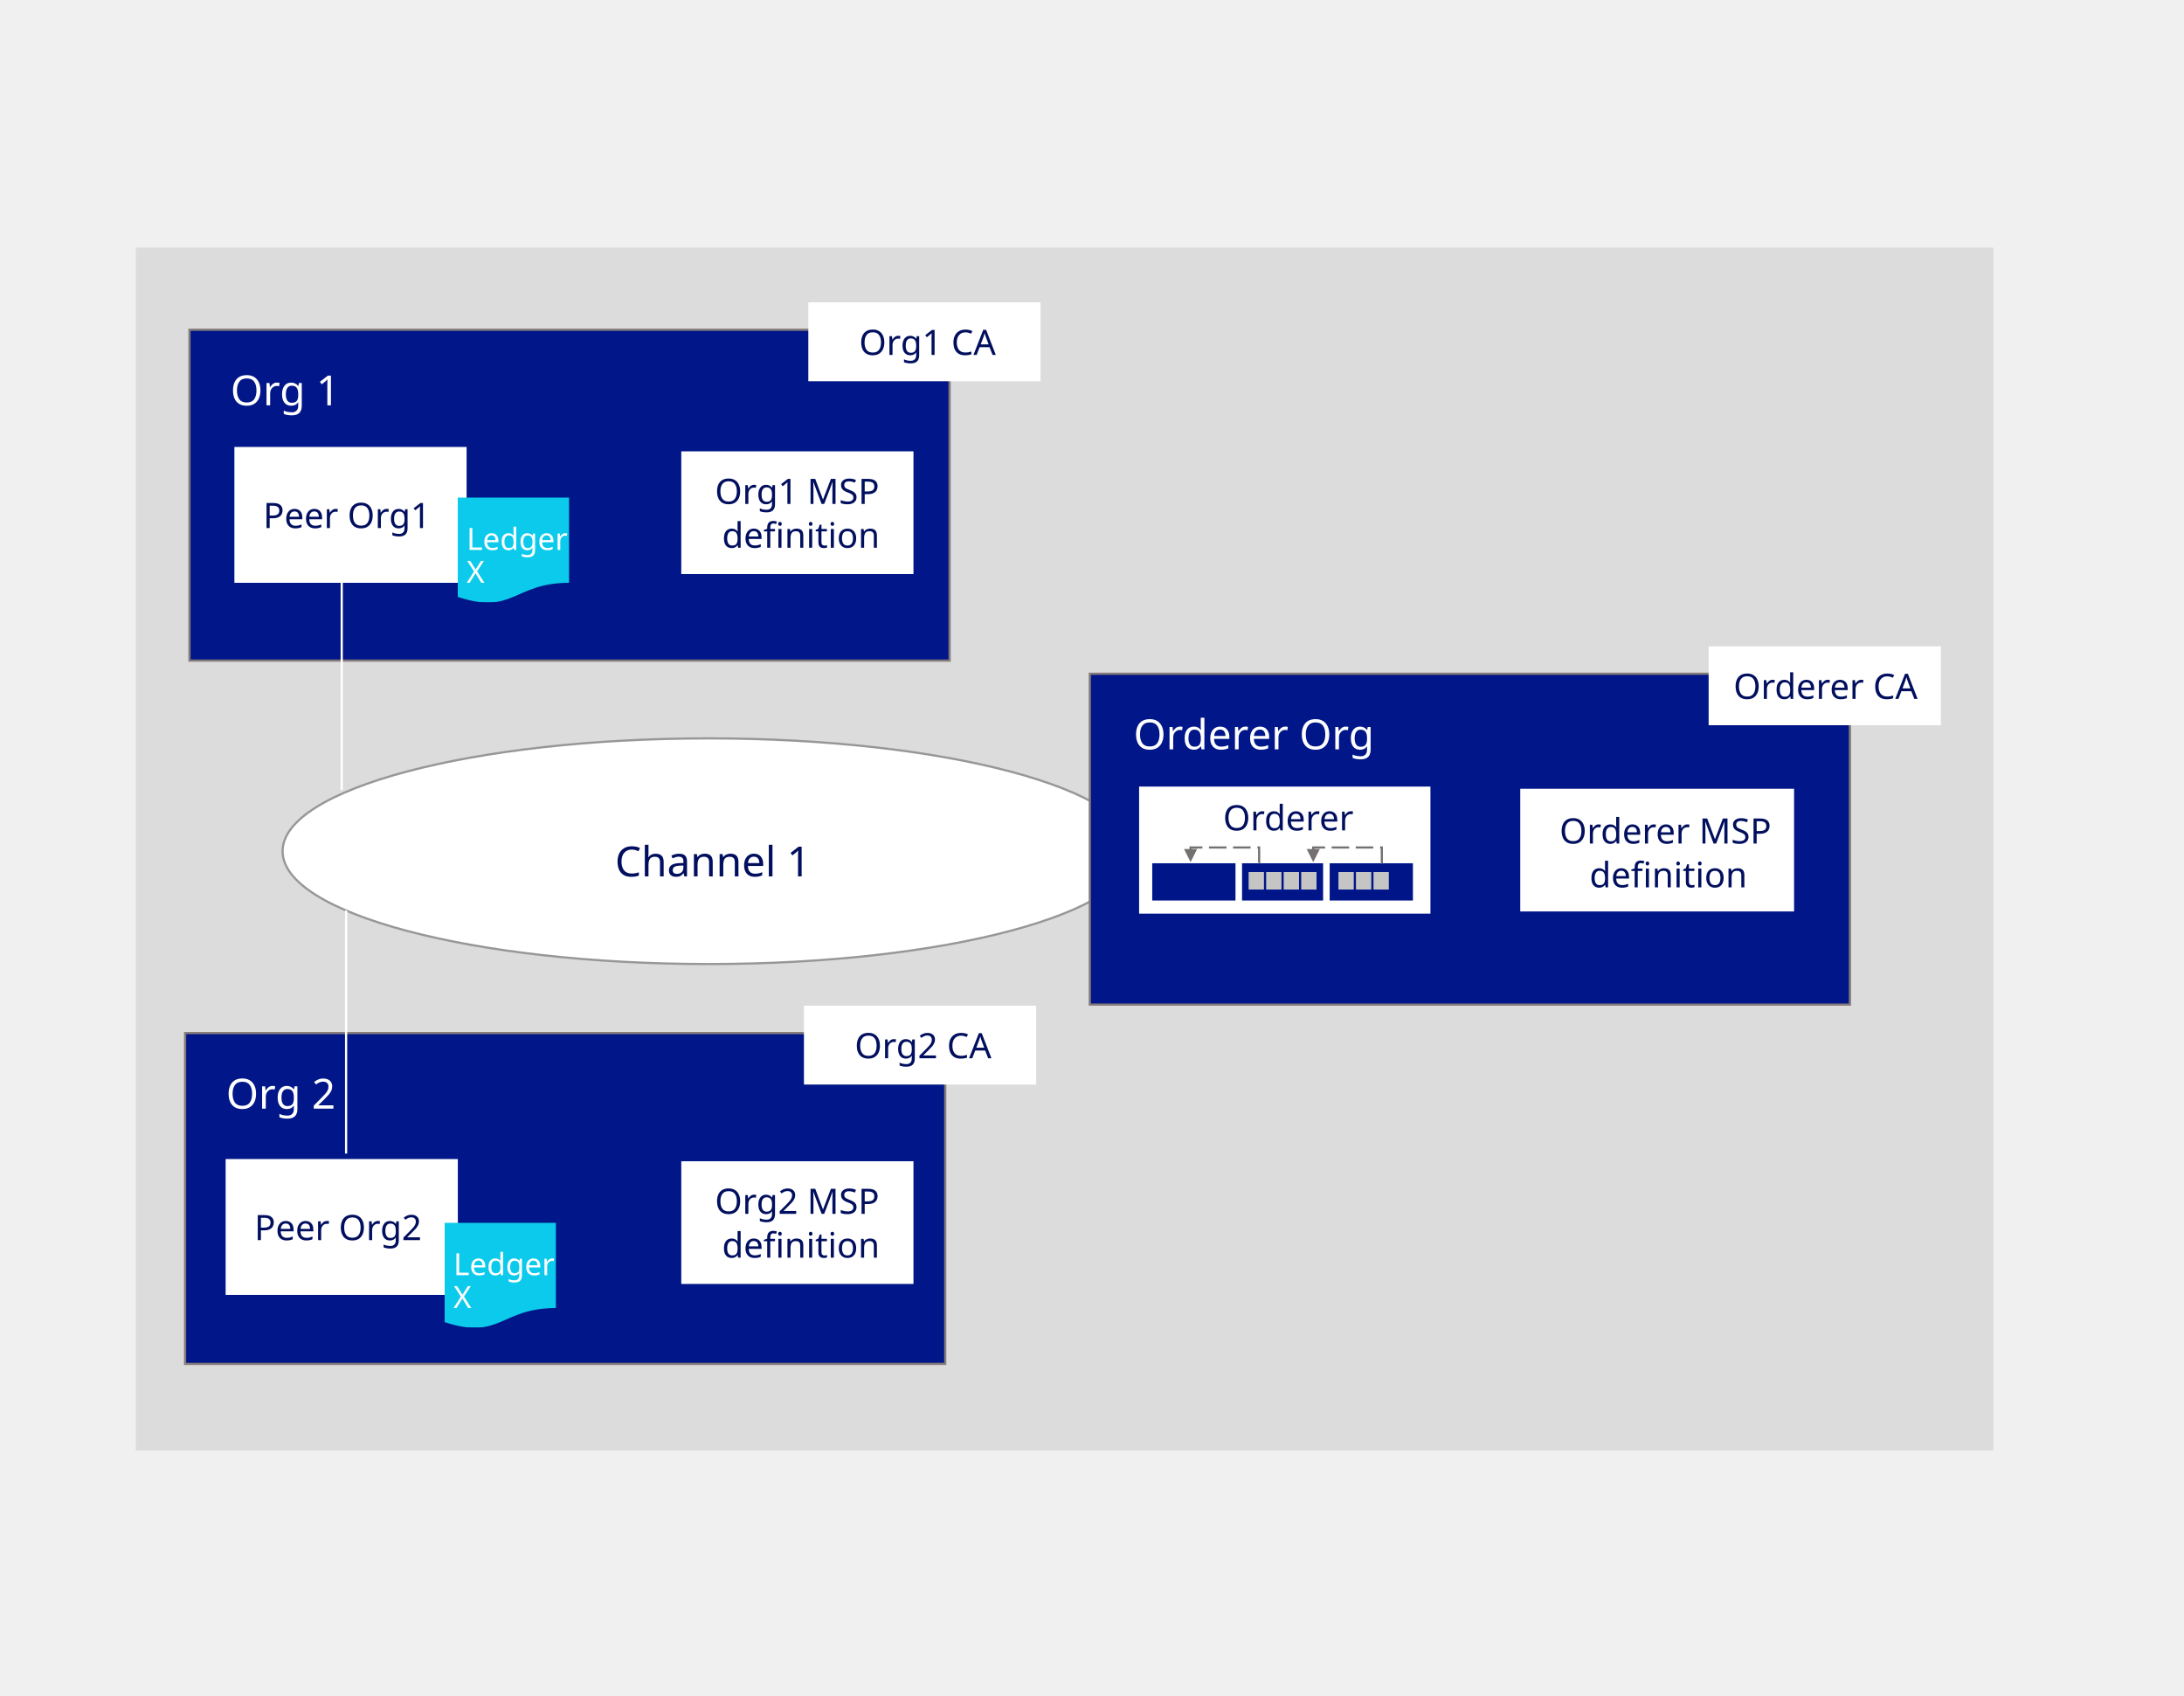
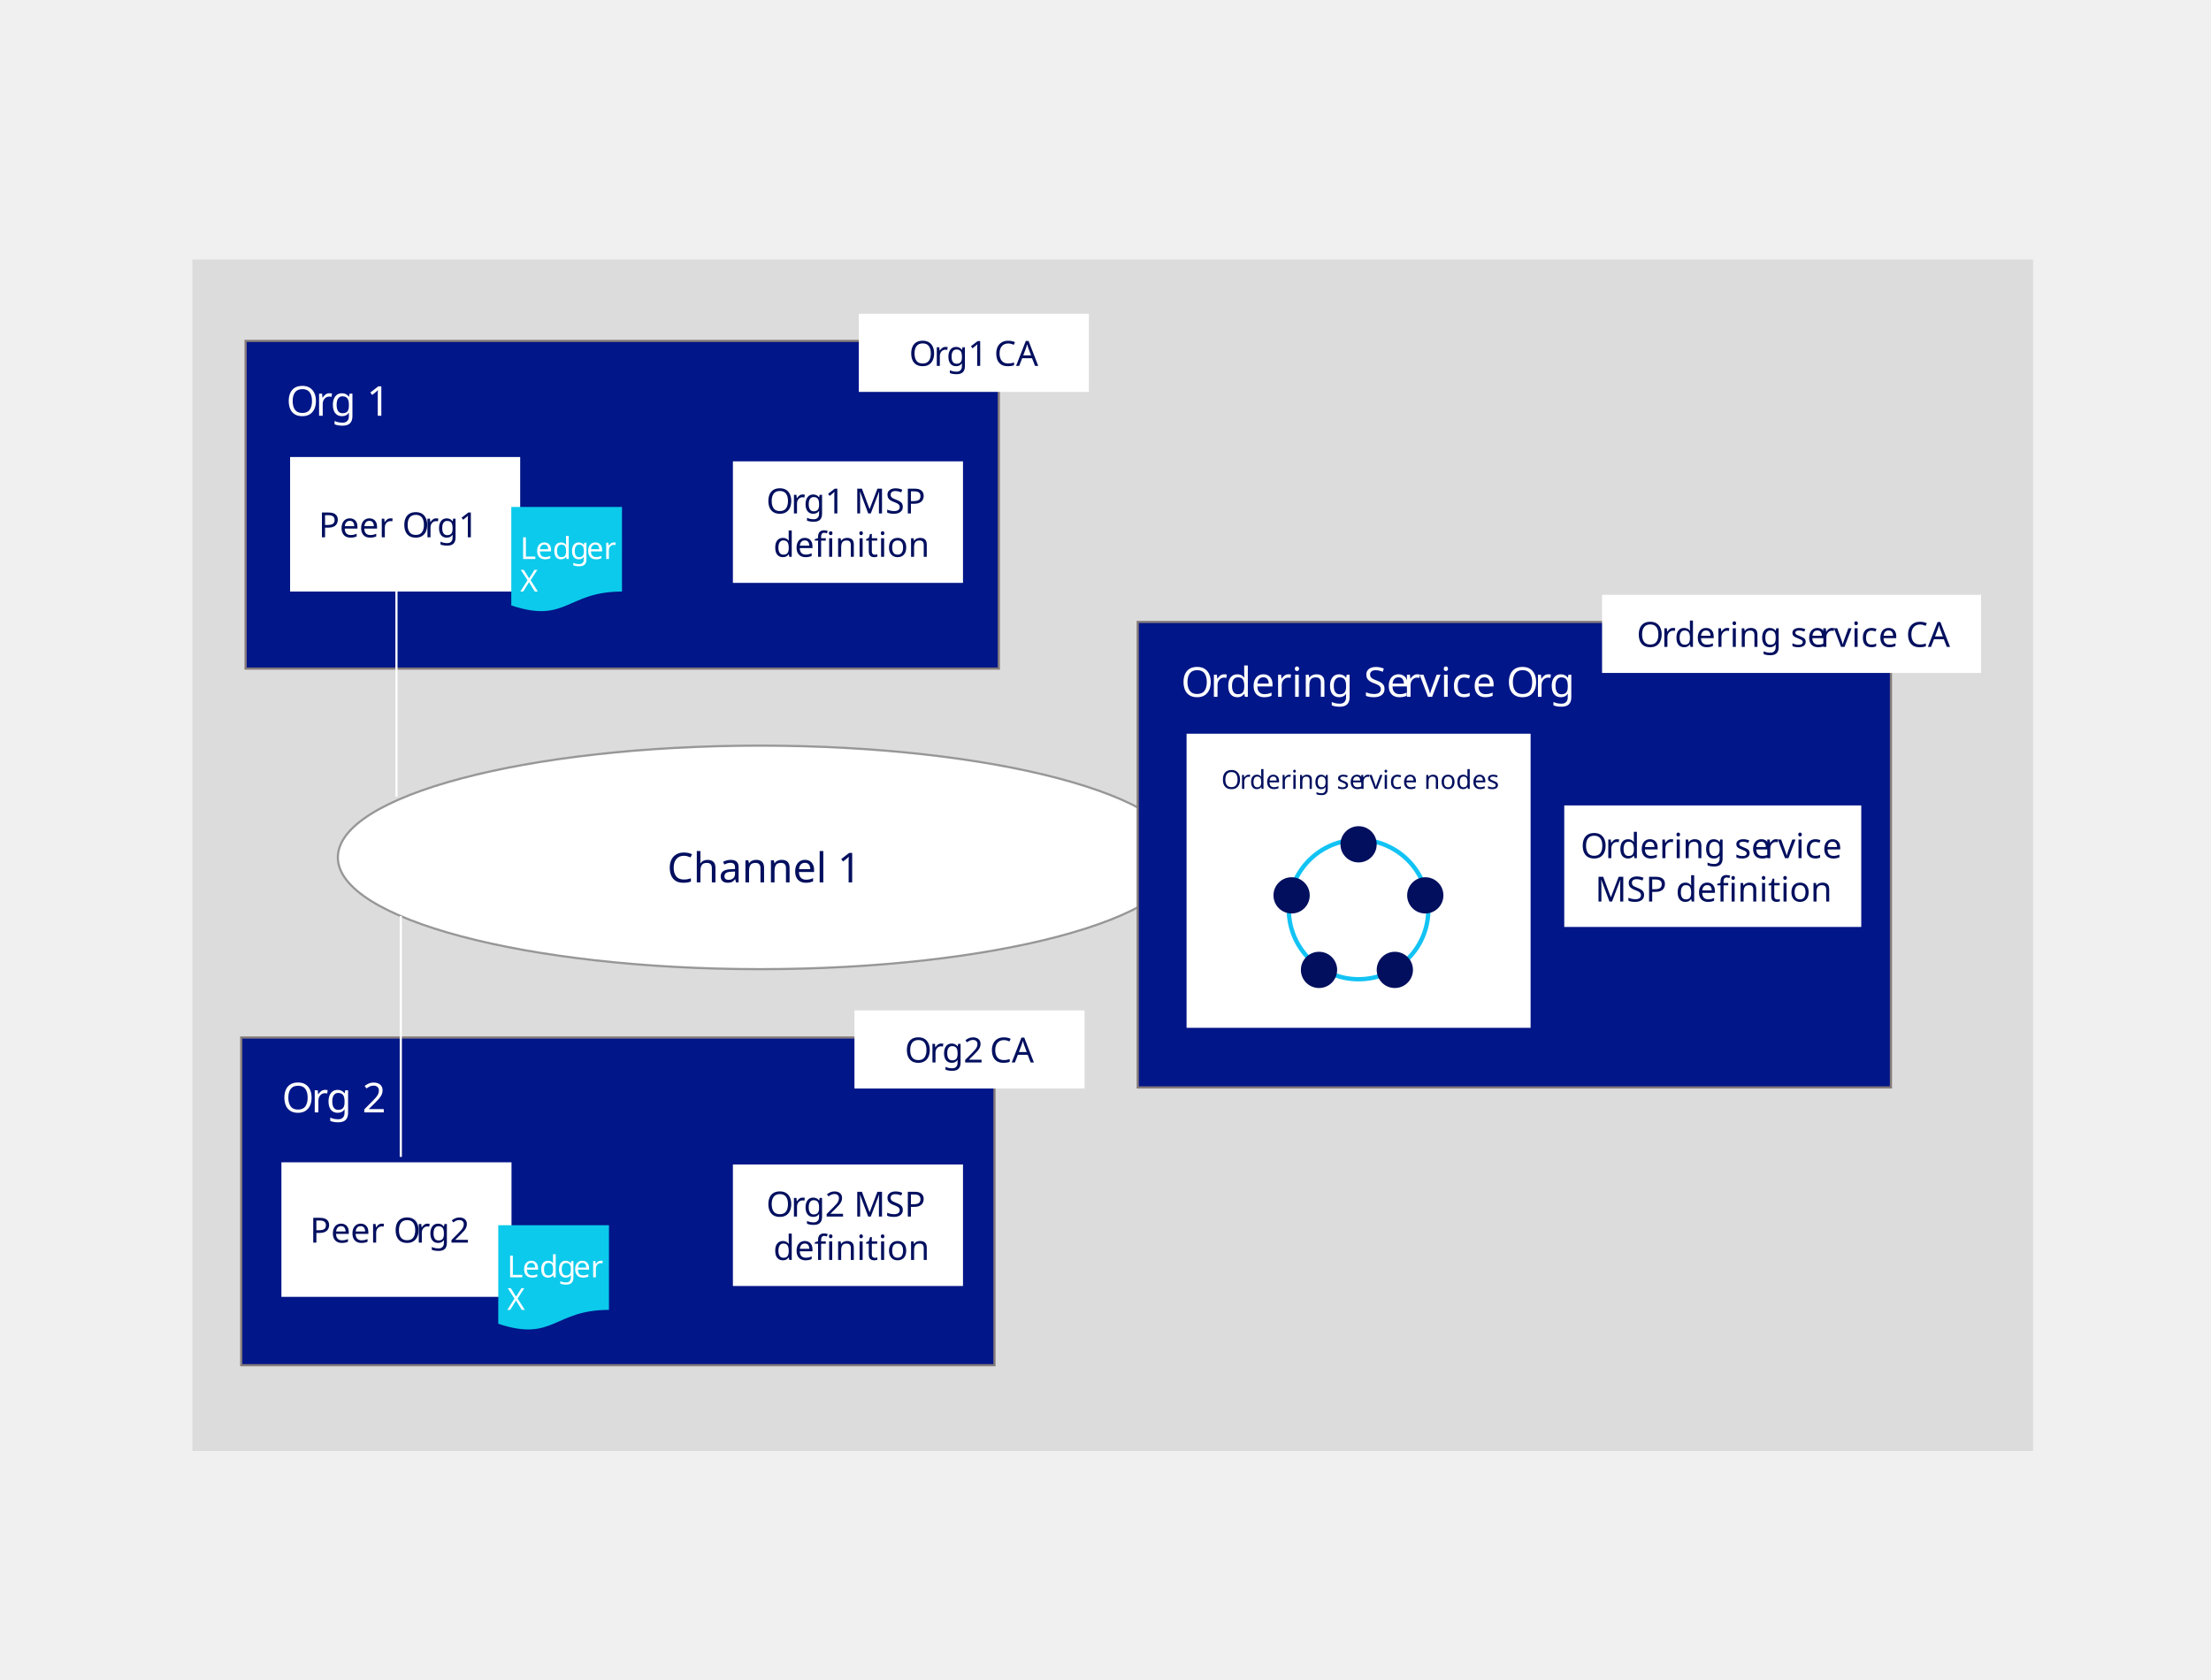
- <svg xmlns="http://www.w3.org/2000/svg" version="1.1" id="Layer_1" x="0px" y="0px" viewBox="0 0 997 774" style="enable-background:new 0 0 997 774;" xml:space="preserve">
-   <style type="text/css">
- 	.st0{fill:#DCDCDC;stroke:#DCDCDC;}
- 	.st1{fill:#5A6872;}
- 	.st2{fill:#011688;stroke:#857B7B;}
- 	.st3{fill:#FFFFFF;}
- 	.st4{font-family:'IBMPlexSans-Medium';}
- 	.st5{font-size:19px;}
- 	.st6{fill:#FFFFFF;stroke:#FFFFFF;}
- 	.st7{fill:#010F5E;}
- 	.st8{font-size:16px;}
- 	.st9{filter:url(#Adobe_OpacityMaskFilter);}
- 	.st10{mask:url(#mask-2_1_);fill:#0CCAEB;}
- 	.st11{filter:url(#Adobe_OpacityMaskFilter_1_);}
- 	.st12{mask:url(#mask-4_1_);fill:#0CCAEB;}
- 	.st13{font-size:14px;}
- 	.st14{fill:#FFFFFF;stroke:#979797;}
- 	.st15{fill:#011688;}
- 	.st16{filter:url(#Adobe_OpacityMaskFilter_2_);}
- 	.st17{mask:url(#mask-6_1_);fill:none;stroke:#001588;}
- 	.st18{fill:#001588;}
- 	.st19{fill:#C5C5C5;}
- 	.st20{fill:#767171;}
- 	.st21{stroke:#FFFFFF;}
- </style>
-   <rect id="Rectangle" x="62.5" y="113.5" class="st0" width="847" height="548" />
-   <g id="UI-Icon_x2F_checkmark--outline_x2F__x24_ui-05" transform="translate(321, 255)">
-     <path id="Oval-2" class="st1" d="M8,14.5c3.6,0,6.5-2.9,6.5-6.5S11.6,1.5,8,1.5S1.5,4.4,1.5,8S4.4,14.5,8,14.5z M8,16   c-4.4,0-8-3.6-8-8s3.6-8,8-8s8,3.6,8,8S12.4,16,8,16z" />
-     <polygon id="check" class="st1" points="11.3,4.7 12.7,6.1 6.8,12 3.3,8.6 4.7,7.2 6.8,9.2  " />
+ <svg xmlns="http://www.w3.org/2000/svg" id="Layer_1" data-name="Layer 1" viewBox="0 0 1018.61 774">
+   <defs>
+     <style>.cls-1{fill:#dcdcdc;stroke:#dcdcdc;}.cls-2{fill:#5a6872;}.cls-26,.cls-3{fill:#011688;}.cls-3{stroke:#857b7b;}.cls-13,.cls-16,.cls-18,.cls-32,.cls-4,.cls-7{isolation:isolate;font-family:IBMPlexSans-Medium, IBM Plex Sans;font-weight:500;}.cls-18,.cls-4{font-size:19px;}.cls-13,.cls-16,.cls-17,.cls-27,.cls-4,.cls-6{fill:#fff;}.cls-5{letter-spacing:-0.02em;}.cls-29,.cls-6{stroke:#fff;}.cls-7{font-size:16px;}.cls-18,.cls-31,.cls-32,.cls-7{fill:#010f5e;}.cls-8{letter-spacing:-0.02em;}.cls-9{letter-spacing:0em;}.cls-10{letter-spacing:-0.02em;}.cls-11{letter-spacing:0em;}.cls-12{fill:#0ccaeb;}.cls-13,.cls-16{font-size:14px;}.cls-13{letter-spacing:-0.01em;}.cls-14{letter-spacing:0em;}.cls-15{letter-spacing:-0.01em;}.cls-17{stroke:#979797;}.cls-19{letter-spacing:0em;}.cls-20{letter-spacing:0.01em;}.cls-21{letter-spacing:-0.01em;}.cls-22{letter-spacing:0em;}.cls-23{letter-spacing:0.01em;}.cls-24{letter-spacing:-0.01em;}.cls-25{letter-spacing:0em;}.cls-28,.cls-29,.cls-30{fill:none;}.cls-28{stroke:#001588;}.cls-30{stroke:#12c3f4;stroke-width:2px;}.cls-32{font-size:12px;}.cls-33{letter-spacing:0em;}.cls-34{letter-spacing:0.01em;}.cls-35{letter-spacing:-0.01em;}</style>
+   </defs>
+   <rect id="Rectangle" class="cls-1" x="89.15" y="120.09" width="847" height="548" />
+   <g id="UI-Icon_checkmark--outline_ui-05" data-name="UI-Icon/checkmark--outline/$ui-05">
+     <path id="Oval-2" class="cls-2" d="M355.65,276.09a6.5,6.5,0,1,0-6.5-6.5A6.49,6.49,0,0,0,355.65,276.09Zm0,1.5a8,8,0,1,1,8-8A8,8,0,0,1,355.65,277.59Z" />
+     <polygon id="check" class="cls-2" points="358.95 266.29 360.35 267.69 354.45 273.59 350.95 270.19 352.35 268.79 354.45 270.79 358.95 266.29" />
  </g>
-   <rect id="Rectangle_1_" x="86.5" y="150.5" class="st2" width="347" height="151" />
-   <text transform="matrix(1 0 0 1 105.206 185)" class="st3 st4 st5">Org 1</text>
-   <rect id="Rectangle_2_" x="369.5" y="138.5" class="st6" width="105" height="35" />
-   <text transform="matrix(1 0 0 1 392.176 162)" class="st7 st4 st8">Org1 CA</text>
-   <rect id="Rectangle_3_" x="311.5" y="206.5" class="st6" width="105" height="55" />
-   <text transform="matrix(1 0 0 1 326.368 230)" class="st7 st4 st8">Org1 MSP </text>
-   <text transform="matrix(1 0 0 1 329.616 250)" class="st7 st4 st8">definition</text>
-   <rect id="Rectangle_4_" x="84.5" y="471.5" class="st2" width="347" height="151" />
-   <text transform="matrix(1 0 0 1 103.206 506)" class="st3 st4 st5">Org 2</text>
-   <rect id="Rectangle_5_" x="103.5" y="529.5" class="st6" width="105" height="61" />
-   <text transform="matrix(1 0 0 1 116.124 566)" class="st7 st4 st8">Peer Org2</text>
-   <rect id="Rectangle_6_" x="367.5" y="459.5" class="st6" width="105" height="35" />
-   <text transform="matrix(1 0 0 1 390.176 483)" class="st7 st4 st8">Org2 CA</text>
-   <rect id="Rectangle_7_" x="311.5" y="530.5" class="st6" width="105" height="55" />
-   <text transform="matrix(1 0 0 1 326.368 554)" class="st7 st4 st8">Org2 MSP </text>
-   <text transform="matrix(1 0 0 1 329.616 574)" class="st7 st4 st8">definition</text>
-   <rect id="Rectangle_8_" x="107.5" y="204.5" class="st6" width="105" height="61" />
-   <g id="Group-3" transform="translate(208, 227)">
-     <g id="Clip-2">
- 	</g>
-     <defs>
-       <filter id="Adobe_OpacityMaskFilter" filterUnits="userSpaceOnUse" x="0.9" y="0" width="51" height="48">
-         <feColorMatrix type="matrix" values="1 0 0 0 0  0 1 0 0 0  0 0 1 0 0  0 0 0 1 0" />
-       </filter>
-     </defs>
-     <mask maskUnits="userSpaceOnUse" x="0.9" y="0" width="51" height="48" id="mask-2_1_">
-       <g class="st9">
-         <polygon id="path-1_1_" class="st3" points="0.9,0 51.9,0 51.9,48 0.9,48    " />
-       </g>
-     </mask>
-     <path id="Fill-1" class="st10" d="M0.9,0h51v39c-25.5,0-25.5,14.9-51,6.4V0z" />
+   <rect id="Rectangle-2" data-name="Rectangle" class="cls-3" x="113.15" y="157.09" width="347" height="151" />
+   <text class="cls-4" transform="translate(131.86 191.59)">O<tspan class="cls-5" x="13.53" y="0">r</tspan>
+     <tspan x="20.44" y="0">g 1</tspan>
+   </text>
+   <rect id="Rectangle-3" data-name="Rectangle" class="cls-6" x="396.15" y="145.09" width="105" height="35" />
+   <text class="cls-7" transform="translate(418.83 168.59)">O<tspan class="cls-8" x="11.39" y="0">r</tspan>
+     <tspan x="17.22" y="0">g1 </tspan>
+     <tspan class="cls-9" x="39.18" y="0">C</tspan>
+     <tspan x="49.28" y="0">A</tspan>
+   </text>
+   <rect id="Rectangle-4" data-name="Rectangle" class="cls-6" x="338.15" y="213.09" width="105" height="55" />
+   <text class="cls-7" transform="translate(353.02 236.59)">O<tspan class="cls-8" x="11.39" y="0">r</tspan>
+     <tspan x="17.22" y="0">g1 MSP </tspan>
+   </text>
+   <text class="cls-7" transform="translate(356.27 256.59)">definition</text>
+   <rect id="Rectangle-5" data-name="Rectangle" class="cls-3" x="111.15" y="478.09" width="347" height="151" />
+   <text class="cls-4" transform="translate(129.86 512.59)">O<tspan class="cls-5" x="13.53" y="0">r</tspan>
+     <tspan x="20.44" y="0">g 2</tspan>
+   </text>
+   <rect id="Rectangle-6" data-name="Rectangle" class="cls-6" x="130.15" y="536.09" width="105" height="61" />
+   <text class="cls-7" transform="translate(142.77 572.59)">
+     <tspan class="cls-10">P</tspan>
+     <tspan class="cls-11" x="9.71" y="0">eer O</tspan>
+     <tspan class="cls-8" x="48.8" y="0">r</tspan>
+     <tspan x="54.62" y="0">g2</tspan>
+   </text>
+   <rect id="Rectangle-7" data-name="Rectangle" class="cls-6" x="394.15" y="466.09" width="105" height="35" />
+   <text class="cls-7" transform="translate(416.83 489.59)">O<tspan class="cls-8" x="11.39" y="0">r</tspan>
+     <tspan x="17.22" y="0">g2 </tspan>
+     <tspan class="cls-9" x="39.18" y="0">C</tspan>
+     <tspan x="49.28" y="0">A</tspan>
+   </text>
+   <rect id="Rectangle-8" data-name="Rectangle" class="cls-6" x="338.15" y="537.09" width="105" height="55" />
+   <text class="cls-7" transform="translate(353.02 560.59)">O<tspan class="cls-8" x="11.39" y="0">r</tspan>
+     <tspan x="17.22" y="0">g2 MSP </tspan>
+   </text>
+   <text class="cls-7" transform="translate(356.27 580.59)">definition</text>
+   <rect id="Rectangle-9" data-name="Rectangle" class="cls-6" x="134.15" y="211.09" width="105" height="61" />
+   <g id="Group-3">
+     <path id="Fill-1" class="cls-12" d="M235.55,233.59h51v39c-25.5,0-25.5,14.9-51,6.4Z" />
  </g>
-   <g id="Group-3-Copy" transform="translate(202, 558)">
-     <g id="Clip-2_1_">
- 	</g>
-     <defs>
-       <filter id="Adobe_OpacityMaskFilter_1_" filterUnits="userSpaceOnUse" x="0.9" y="0" width="51" height="48">
-         <feColorMatrix type="matrix" values="1 0 0 0 0  0 1 0 0 0  0 0 1 0 0  0 0 0 1 0" />
-       </filter>
-     </defs>
-     <mask maskUnits="userSpaceOnUse" x="0.9" y="0" width="51" height="48" id="mask-4_1_">
-       <g class="st11">
-         <polygon id="path-3_1_" class="st3" points="0.9,0 51.9,0 51.9,48 0.9,48    " />
-       </g>
-     </mask>
-     <path id="Fill-1_1_" class="st12" d="M0.9,0h51v39c-25.5,0-25.5,14.9-51,6.4V0z" />
+   <g id="Group-3-Copy">
+     <path id="Fill-1-2" data-name="Fill-1" class="cls-12" d="M229.55,564.59h51v39c-25.5,0-25.5,14.9-51,6.4Z" />
  </g>
-   <text transform="matrix(1 0 0 1 120.124 241)" class="st7 st4 st8">Peer Org1</text>
-   <text transform="matrix(1 0 0 1 213 251)" class="st3 st4 st13">Ledger</text>
-   <text transform="matrix(1 0 0 1 256.6936 251)" class="st3 st4 st13"> </text>
-   <text transform="matrix(1 0 0 1 213 266)" class="st3 st4 st13">X</text>
-   <text transform="matrix(1 0 0 1 207 582)" class="st3 st4 st13">Ledger</text>
-   <text transform="matrix(1 0 0 1 250.6936 582)" class="st3 st4 st13"> </text>
-   <text transform="matrix(1 0 0 1 207 597)" class="st3 st4 st13">X</text>
-   <ellipse id="Oval" class="st14" cx="323.5" cy="388.5" rx="194.5" ry="51.5" />
-   <text transform="matrix(1 0 0 1 280.7465 400)" class="st7 st4 st5">Channel 1</text>
-   <rect id="Rectangle_9_" x="497.5" y="307.5" class="st2" width="347" height="151" />
-   <text transform="matrix(1 0 0 1 517.447 342)" class="st3 st4 st5">Orderer Org</text>
-   <rect id="Rectangle_10_" x="780.5" y="295.5" class="st6" width="105" height="35" />
-   <text transform="matrix(1 0 0 1 791.34 319)" class="st7 st4 st8">Orderer CA</text>
-   <rect id="Rectangle_11_" x="694.5" y="360.5" class="st6" width="124" height="55" />
-   <text transform="matrix(1 0 0 1 711.92 385)" class="st7 st4 st8">Orderer MSP </text>
-   <text transform="matrix(1 0 0 1 725.616 405)" class="st7 st4 st8">definition</text>
-   <rect id="Rectangle_12_" x="526" y="402" class="st15" width="10" height="10" />
-   <g id="Group-18" transform="translate(518, 357)">
+   <text class="cls-7" transform="translate(146.77 247.59)">
+     <tspan class="cls-10">P</tspan>
+     <tspan class="cls-11" x="9.71" y="0">eer O</tspan>
+     <tspan class="cls-8" x="48.8" y="0">r</tspan>
+     <tspan x="54.62" y="0">g1</tspan>
+   </text>
+   <text class="cls-13" transform="translate(239.65 257.59)">L<tspan class="cls-14" x="7.04" y="0">ed</tspan>
+     <tspan class="cls-15" x="23.11" y="0">g</tspan>
+     <tspan class="cls-14" x="30.55" y="0">er</tspan>
+   </text>
+   <text class="cls-16" transform="translate(283.35 257.59)"> </text>
+   <text class="cls-16" transform="translate(239.65 272.59)">X</text>
+   <text class="cls-13" transform="translate(233.65 588.59)">L<tspan class="cls-14" x="7.04" y="0">ed</tspan>
+     <tspan class="cls-15" x="23.11" y="0">g</tspan>
+     <tspan class="cls-14" x="30.55" y="0">er</tspan>
+   </text>
+   <text class="cls-16" transform="translate(277.35 588.59)"> </text>
+   <text class="cls-16" transform="translate(233.65 603.59)">X</text>
+   <ellipse id="Oval" class="cls-17" cx="350.15" cy="395.09" rx="194.5" ry="51.5" />
+   <text class="cls-18" transform="translate(307.4 406.59)">Channel 1</text>
+   <rect id="Rectangle-10" data-name="Rectangle" class="cls-3" x="524.15" y="286.59" width="347" height="214.5" />
+   <text class="cls-4" transform="translate(544.1 321.09)">O<tspan class="cls-19" x="13.53" y="0">r</tspan>
+     <tspan x="20.71" y="0">dering Se</tspan>
+     <tspan class="cls-20" x="102.47" y="0">r</tspan>
+     <tspan x="109.91" y="0">vi</tspan>
+     <tspan class="cls-21" x="124.68" y="0">c</tspan>
+     <tspan x="134.25" y="0">e O</tspan>
+     <tspan class="cls-5" x="162.83" y="0">r</tspan>
+     <tspan x="169.74" y="0">g</tspan>
+   </text>
+   <rect id="Rectangle-11" data-name="Rectangle" class="cls-6" x="738.57" y="274.59" width="173.58" height="35" />
+   <text class="cls-7" transform="translate(754.02 298.09)">O<tspan class="cls-22" x="11.39" y="0">r</tspan>
+     <tspan class="cls-11" x="17.44" y="0">dering se</tspan>
+     <tspan class="cls-23" x="84.62" y="0">r</tspan>
+     <tspan class="cls-11" x="90.89" y="0">vi</tspan>
+     <tspan class="cls-24" x="103.33" y="0">c</tspan>
+     <tspan x="111.39" y="0">e </tspan>
+     <tspan class="cls-25" x="124.06" y="0">C</tspan>
+     <tspan x="134.16" y="0">A</tspan>
+   </text>
+   <rect id="Rectangle-12" data-name="Rectangle" class="cls-6" x="721.15" y="371.64" width="135.83" height="55" />
+   <text class="cls-7" transform="translate(728.19 395.44)">O<tspan class="cls-22" x="11.39" y="0">r</tspan>
+     <tspan class="cls-11" x="17.44" y="0">dering se</tspan>
+     <tspan class="cls-23" x="84.62" y="0">r</tspan>
+     <tspan class="cls-11" x="90.89" y="0">vi</tspan>
+     <tspan class="cls-24" x="103.33" y="0">c</tspan>
+     <tspan x="111.39" y="0">e </tspan>
+   </text>
+   <text class="cls-7" transform="translate(734.89 415.44)">MSP definition</text>
+   <rect id="Rectangle-13" data-name="Rectangle" class="cls-26" x="552.65" y="408.59" width="10" height="10" />
+   <g id="Group-18">
    <g id="Group-5">
-       <polygon id="Fill-1_2_" class="st3" points="1.5,1.5 135.5,1.5 135.5,60.5 1.5,60.5   " />
-       <g id="Clip-4">
- 		</g>
-       <defs>
-         <filter id="Adobe_OpacityMaskFilter_2_" filterUnits="userSpaceOnUse" x="1" y="1" width="135" height="60">
-           <feColorMatrix type="matrix" values="1 0 0 0 0  0 1 0 0 0  0 0 1 0 0  0 0 0 1 0" />
-         </filter>
-       </defs>
-       <mask maskUnits="userSpaceOnUse" x="1" y="1" width="135" height="60" id="mask-6_1_">
-         <g class="st16">
-           <polygon id="path-5_1_" class="st3" points="0,62 137,62 137,0 0,0     " />
-         </g>
-       </mask>
-       <polygon id="Stroke-3" class="st17" points="1.5,60.5 135.5,60.5 135.5,1.5 1.5,1.5   " />
+       <polygon id="Fill-1-3" data-name="Fill-1" class="cls-27" points="546.15 337.59 705.65 337.59 705.65 474.12 546.15 474.12 546.15 337.59" />
+       <polygon id="Stroke-3" class="cls-28" points="546.15 474.12 705.65 474.12 705.65 337.59 546.15 337.59 546.15 474.12" />
    </g>
-     <polygon id="Fill-6" class="st18" points="8,54 46,54 46,37 8,37  " />
-     <polygon id="Fill-7" class="st18" points="89,54 127,54 127,37 89,37  " />
-     <polygon id="Fill-8" class="st18" points="49,54 86,54 86,37 49,37  " />
-     <polygon id="Fill-9" class="st19" points="52,49 59,49 59,41 52,41  " />
-     <polygon id="Fill-10" class="st19" points="60,49 67,49 67,41 60,41  " />
-     <polygon id="Fill-11" class="st19" points="68,49 75,49 75,41 68,41  " />
-     <polygon id="Fill-12" class="st19" points="76,49 83,49 83,41 76,41  " />
-     <path id="Fill-13" class="st20" d="M56.5,36.2h0.3l-0.5,0.5v-6.9l0.5,0.5h-0.8v-1h1.3v7.9h-0.8V36.2z M44.9,30.3h8v-1h-8V30.3z    M33.9,30.3h8v-1h-8V30.3z M30.9,30.3h-5.4l0.5-0.5v1.7h-1v-2.2h5.9V30.3z M28.5,30.5l-3,6l-3-6H28.5z" />
-     <path id="Fill-14" class="st20" d="M112.5,36.2h0.3l-0.5,0.5v-6.9l0.5,0.5h-0.8v-1h1.3v7.9h-0.8V36.2z M100.9,30.3h8v-1h-8V30.3z    M89.9,30.3h8v-1h-8V30.3z M86.9,30.3h-5.4l0.5-0.5v1.7h-1v-2.2h5.9V30.3z M84.5,30.5l-3,6l-3-6H84.5z" />
-     <polygon id="Fill-15" class="st19" points="93,49 100,49 100,41 93,41  " />
-     <polygon id="Fill-16" class="st19" points="101,49 108,49 108,41 101,41  " />
-     <polygon id="Fill-17" class="st19" points="109,49 116,49 116,41 109,41  " />
  </g>
-   <text transform="matrix(1 0 0 1 558.324 379)" class="st7 st4 st8">Orderer</text>
-   <g>
-     <line class="st21" x1="156" y1="265.5" x2="156" y2="360.5" />
-     <line class="st21" x1="158" y1="415.5" x2="158" y2="526.5" />
-   </g>
+   <line class="cls-29" x1="182.65" y1="272.09" x2="182.65" y2="367.09" />
+   <line class="cls-29" x1="184.65" y1="422.09" x2="184.65" y2="533.09" />
+   <circle class="cls-30" cx="625.9" cy="419.09" r="32.14" />
+   <circle class="cls-31" cx="595.04" cy="412.58" r="8.35" />
+   <circle class="cls-31" cx="625.9" cy="389.06" r="8.35" />
+   <circle class="cls-31" cx="656.63" cy="412.58" r="8.35" />
+   <circle class="cls-31" cx="607.67" cy="446.93" r="8.35" />
+   <circle class="cls-31" cx="642.6" cy="446.93" r="8.35" />
+   <text class="cls-32" transform="translate(562.65 363.52)">O<tspan class="cls-33" x="8.54" y="0">r</tspan>
+     <tspan x="13.08" y="0">dering se</tspan>
+     <tspan class="cls-34" x="63.47" y="0">r</tspan>
+     <tspan x="68.17" y="0">vi</tspan>
+     <tspan class="cls-35" x="77.5" y="0">c</tspan>
+     <tspan x="83.54" y="0">e nodes </tspan>
+   </text>
</svg>
